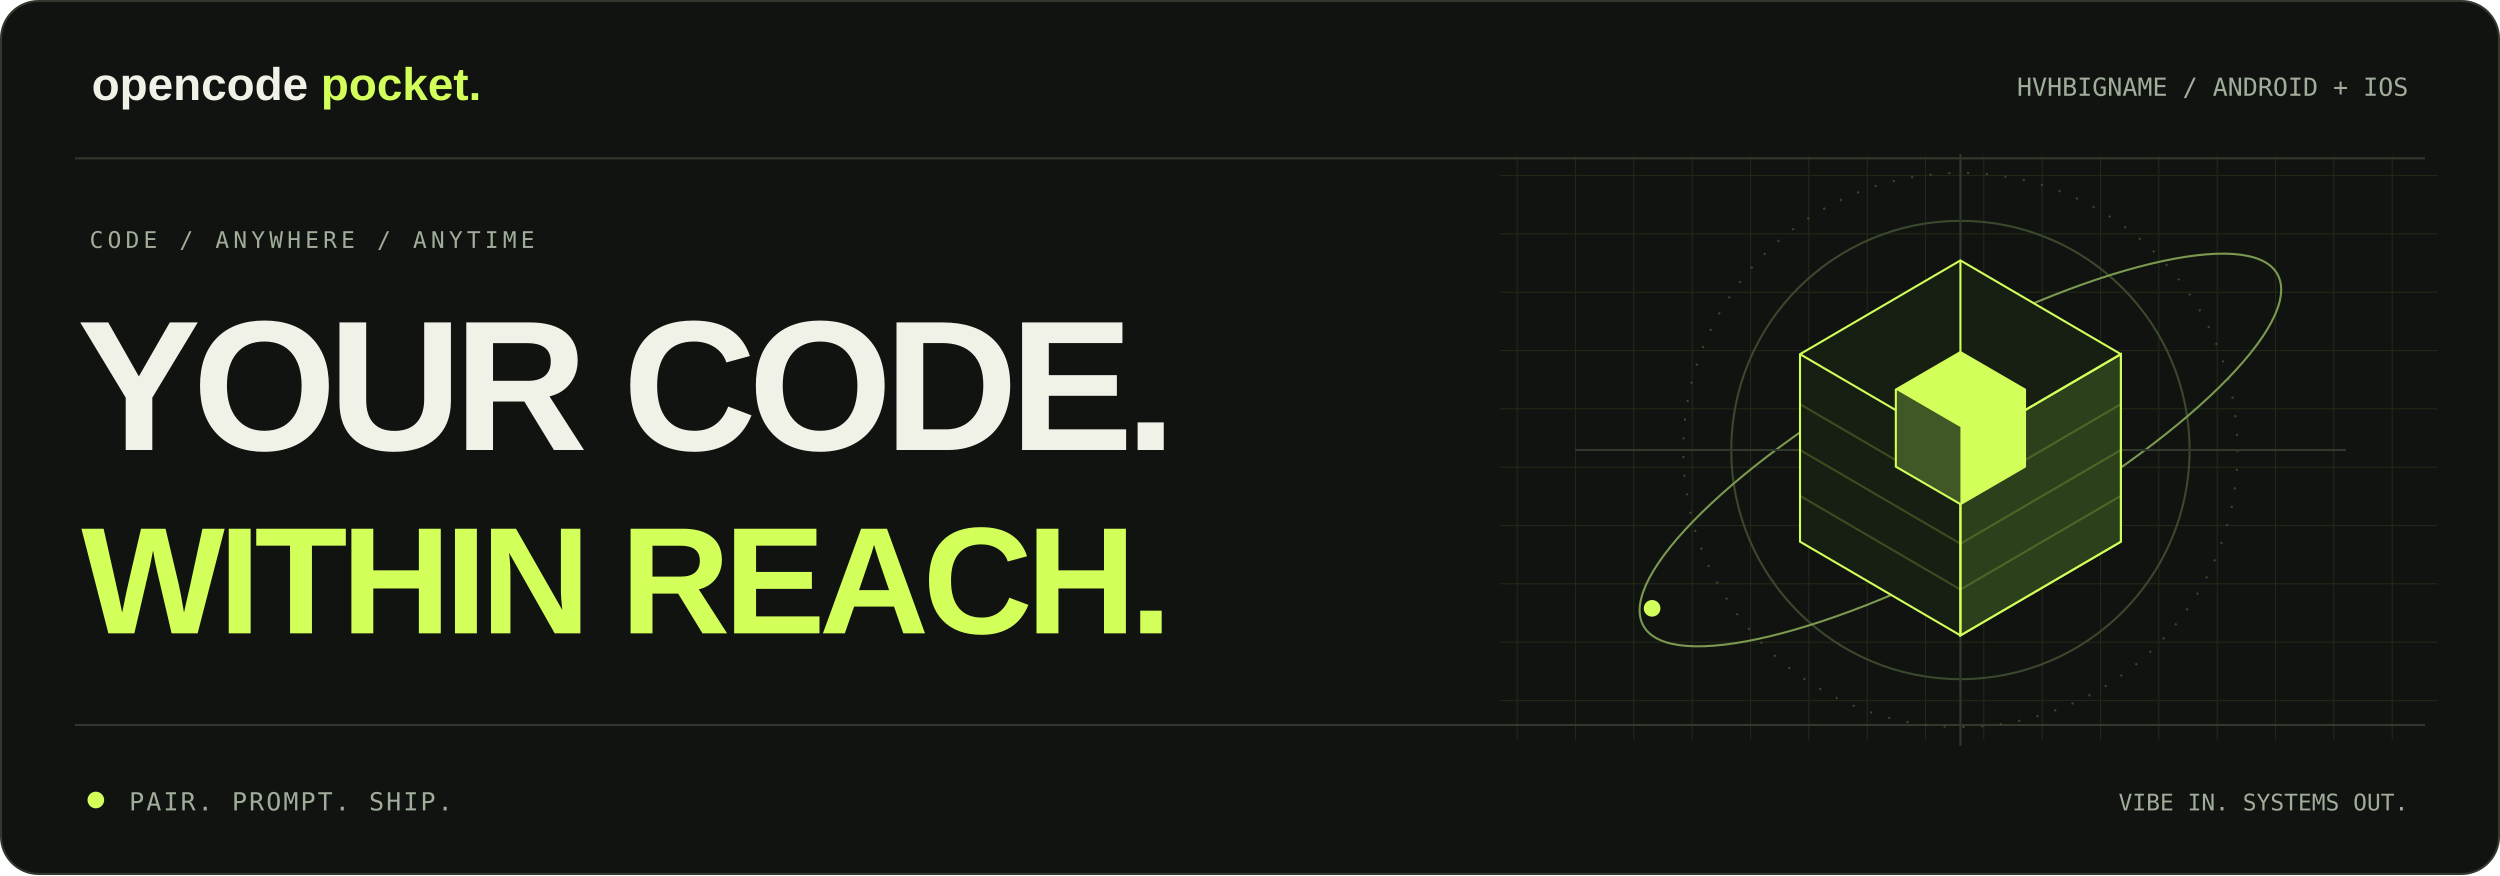
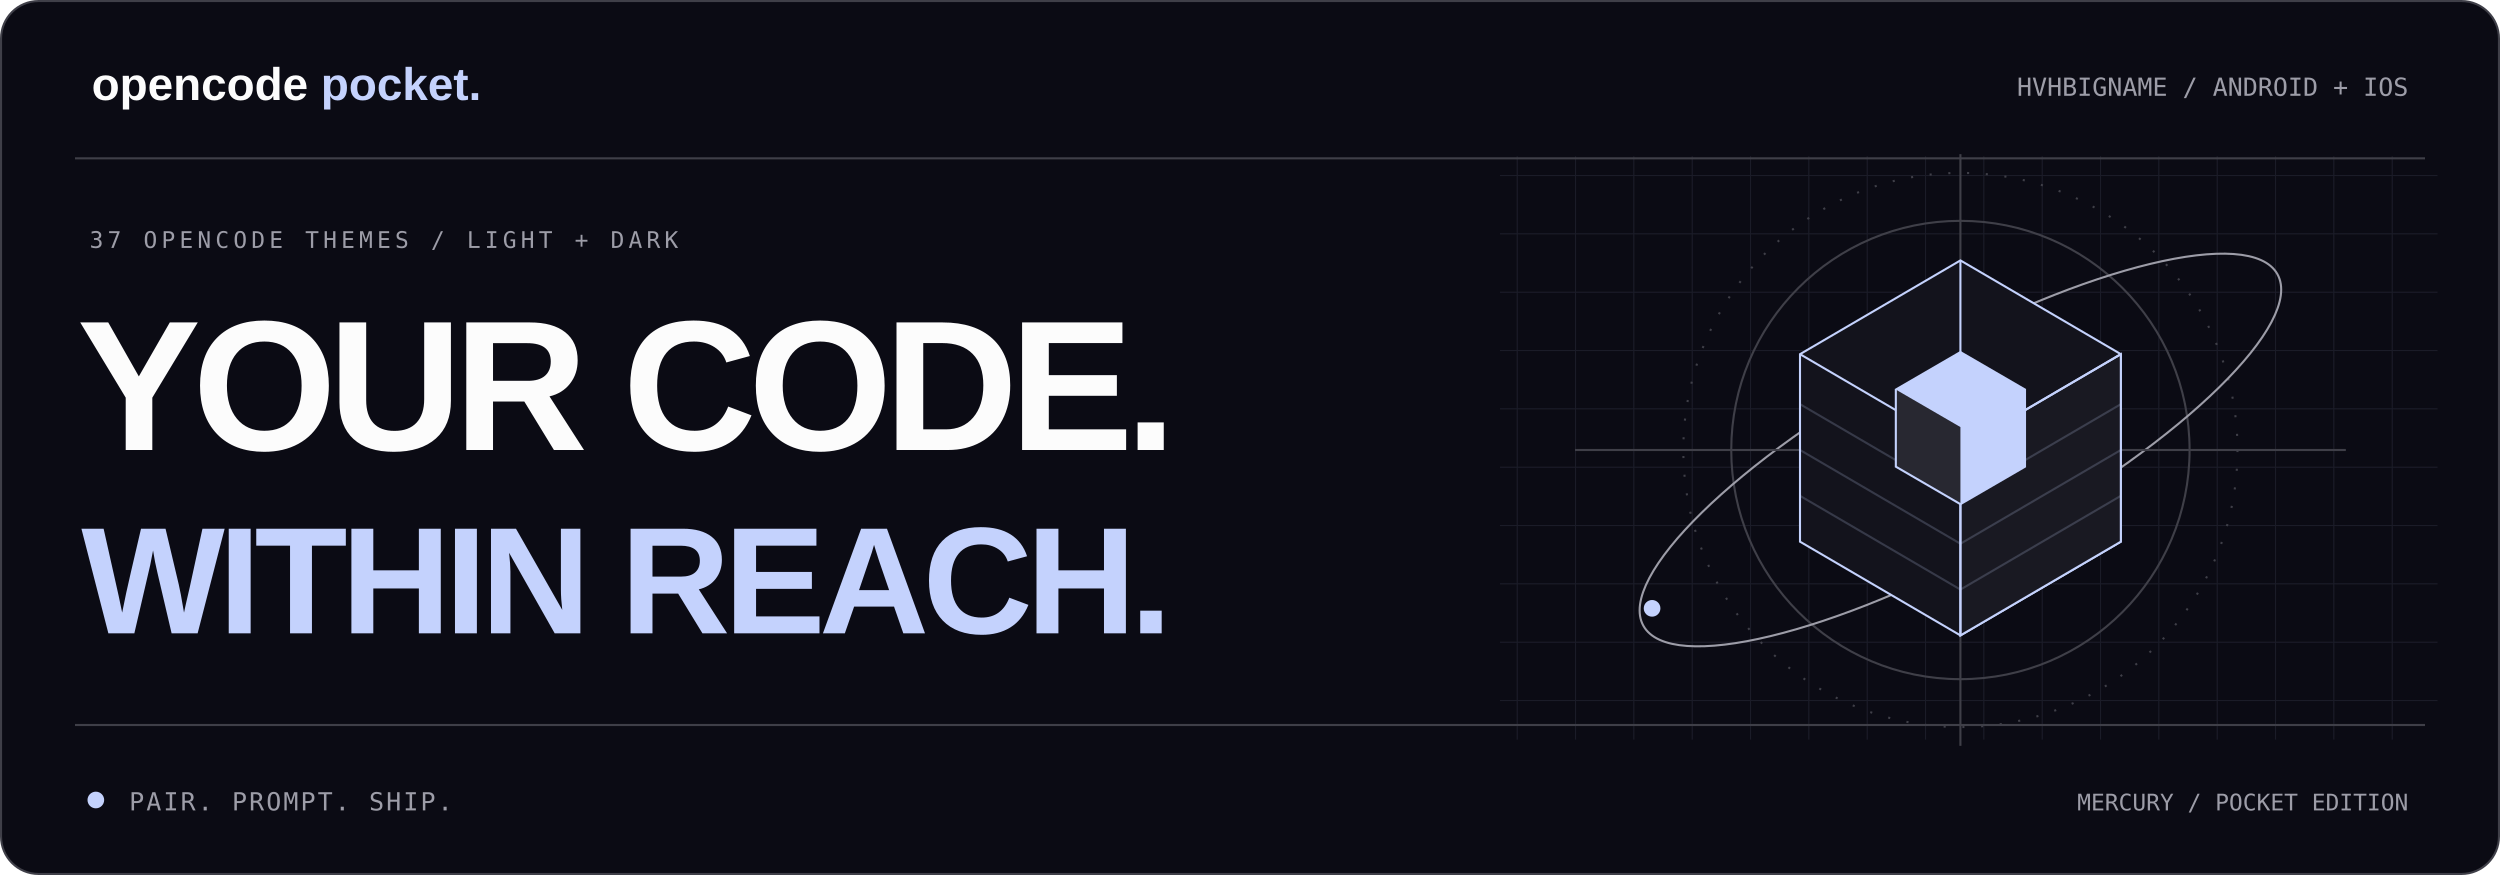
<svg xmlns="http://www.w3.org/2000/svg" width="1200" height="420" viewBox="0 0 1200 420" role="img" aria-labelledby="title desc">
  <defs>
    <pattern id="grid" width="28" height="28" patternUnits="userSpaceOnUse">
-       <path d="M28 0H0v28" fill="none" stroke="#d2ff5a" stroke-opacity=".09" />
+       <path d="M28 0H0v28" fill="none" stroke="#c4d2fd" stroke-opacity=".09" />
    </pattern>
  </defs>
-   <rect x=".5" y=".5" width="1199" height="419" rx="18" fill="#101310" stroke="#30392c" />
+   <rect x=".5" y=".5" width="1199" height="419" rx="18" fill="#0b0b14" stroke="#3f3f48" />
  <rect x="720" y="75" width="450" height="280" fill="url(#grid)" />
-   <path d="M36 76h1128M36 348h1128" stroke="#30392c" />
+   <path d="M36 76h1128M36 348h1128" stroke="#3f3f48" />
  <g font-family="Arial, sans-serif">
-     <text x="44" y="48" font-size="22" font-weight="700" fill="#f0f2e8">opencode <tspan fill="#d2ff5a">pocket.</tspan>
+     <text x="44" y="48" font-size="22" font-weight="700" fill="#fcfcfc">opencode <tspan fill="#c4d2fd">pocket.</tspan>
    </text>
-     <text x="1156" y="46" text-anchor="end" font-size="12" fill="#a1ad9b" font-family="monospace">HVHBIGNAME / ANDROID + IOS</text>
-     <text x="43" y="119" font-size="11" letter-spacing="2" fill="#a1ad9b" font-family="monospace">CODE / ANYWHERE / ANYTIME</text>
-     <text x="37" y="216" font-size="89" font-weight="800" letter-spacing="-4" fill="#f0f2e8">YOUR CODE.</text>
-     <text x="39" y="304" font-size="73" font-weight="800" letter-spacing="-3" fill="#d2ff5a">WITHIN REACH.</text>
-     <text x="62" y="389" font-size="12" fill="#a1ad9b" font-family="monospace" letter-spacing="1">PAIR. PROMPT. SHIP.</text>
-     <text x="1156" y="389" text-anchor="end" font-size="11" fill="#a1ad9b" font-family="monospace">VIBE IN. SYSTEMS OUT.</text>
+     <text x="1156" y="46" text-anchor="end" font-size="12" fill="#9d9da8" font-family="monospace">HVHBIGNAME / ANDROID + IOS</text>
+     <text x="43" y="119" font-size="11" letter-spacing="2" fill="#9d9da8" font-family="monospace">37 OPENCODE THEMES / LIGHT + DARK</text>
+     <text x="37" y="216" font-size="89" font-weight="800" letter-spacing="-4" fill="#fcfcfc">YOUR CODE.</text>
+     <text x="39" y="304" font-size="73" font-weight="800" letter-spacing="-3" fill="#c4d2fd">WITHIN REACH.</text>
+     <text x="62" y="389" font-size="12" fill="#9d9da8" font-family="monospace" letter-spacing="1">PAIR. PROMPT. SHIP.</text>
+     <text x="1156" y="389" text-anchor="end" font-size="11" fill="#9d9da8" font-family="monospace">MERCURY / POCKET EDITION</text>
  </g>
-   <circle cx="46" cy="384" r="4" fill="#d2ff5a" />
+   <circle cx="46" cy="384" r="4" fill="#c4d2fd" />
  <g transform="translate(941 216)" fill="none">
-     <circle r="110" stroke="#3a482d" />
-     <circle r="133" stroke="#3a482d" stroke-dasharray="1 8" />
-     <ellipse rx="174" ry="48" transform="rotate(-29)" stroke="#7c9950" />
-     <path d="M-185 0h370M0-142v284" stroke="#30392c" />
-     <path d="m0-91 77 45v90L0 89l-77-45v-90Z" fill="#171f12" stroke="#d2ff5a" />
-     <path d="m0-1 77-45v90L0 89Z" fill="#2c401b" stroke="#d2ff5a" />
-     <path d="m-77-46 77 45 77-45M0-91v180" stroke="#d2ff5a" />
-     <path d="M-77-22 0 23 77-22M-77 0 0 45 77 0M-77 22 0 67 77 22" stroke="#d2ff5a" stroke-opacity=".2" />
-     <path d="m0-47 31 18v37L0 26-31 8v-37Z" fill="#405825" stroke="#d2ff5a" />
-     <path d="m0-47 31 18L0-11-31-29Z M0-11l31-18v37L0 26Z" fill="#d2ff5a" />
-     <circle cx="-148" cy="76" r="4" fill="#d2ff5a" />
+     <circle r="110" stroke="#3f3f48" />
+     <circle r="133" stroke="#3f3f48" stroke-dasharray="1 8" />
+     <ellipse rx="174" ry="48" transform="rotate(-29)" stroke="#9d9da8" />
+     <path d="M-185 0h370M0-142v284" stroke="#3f3f48" />
+     <path d="m0-91 77 45v90L0 89l-77-45v-90Z" fill="#13131c" stroke="#c4d2fd" />
+     <path d="m0-1 77-45v90L0 89Z" fill="#191922" stroke="#c4d2fd" />
+     <path d="m-77-46 77 45 77-45M0-91v180" stroke="#c4d2fd" />
+     <path d="M-77-22 0 23 77-22M-77 0 0 45 77 0M-77 22 0 67 77 22" stroke="#c4d2fd" stroke-opacity=".2" />
+     <path d="m0-47 31 18v37L0 26-31 8v-37Z" fill="#282831" stroke="#c4d2fd" />
+     <path d="m0-47 31 18L0-11-31-29Z M0-11l31-18v37L0 26Z" fill="#c4d2fd" />
+     <circle cx="-148" cy="76" r="4" fill="#c4d2fd" />
  </g>
</svg>
